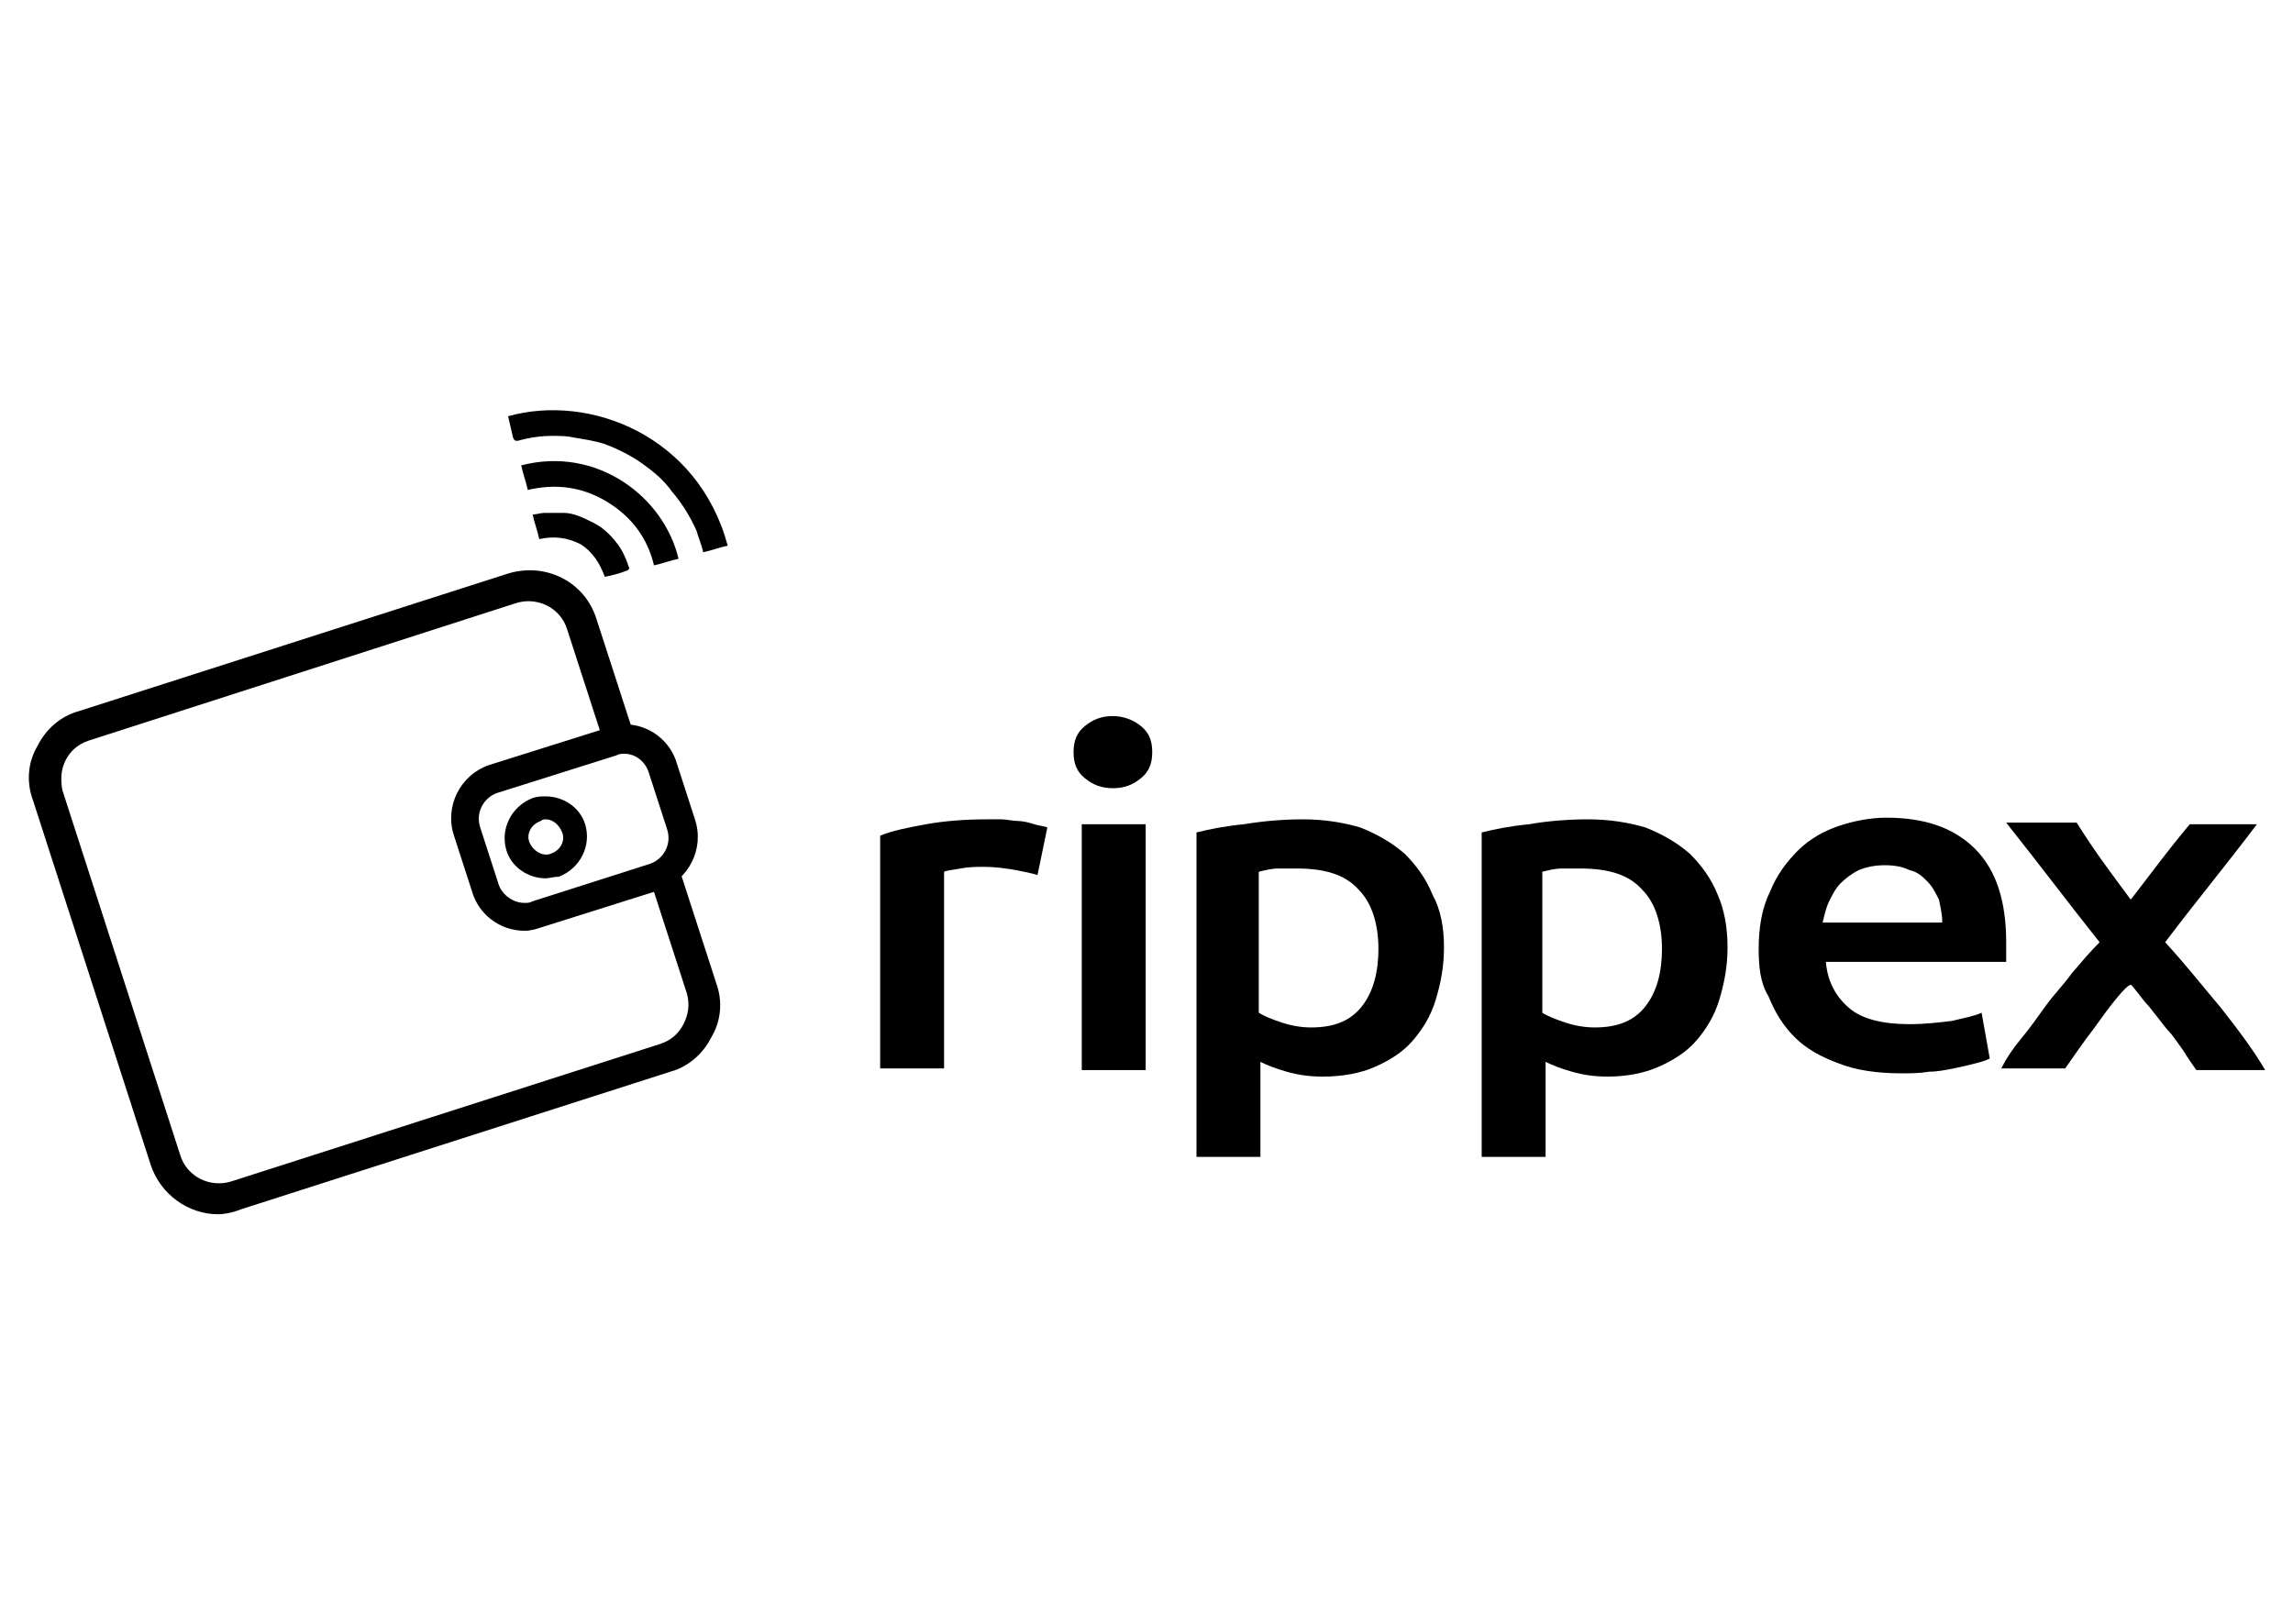
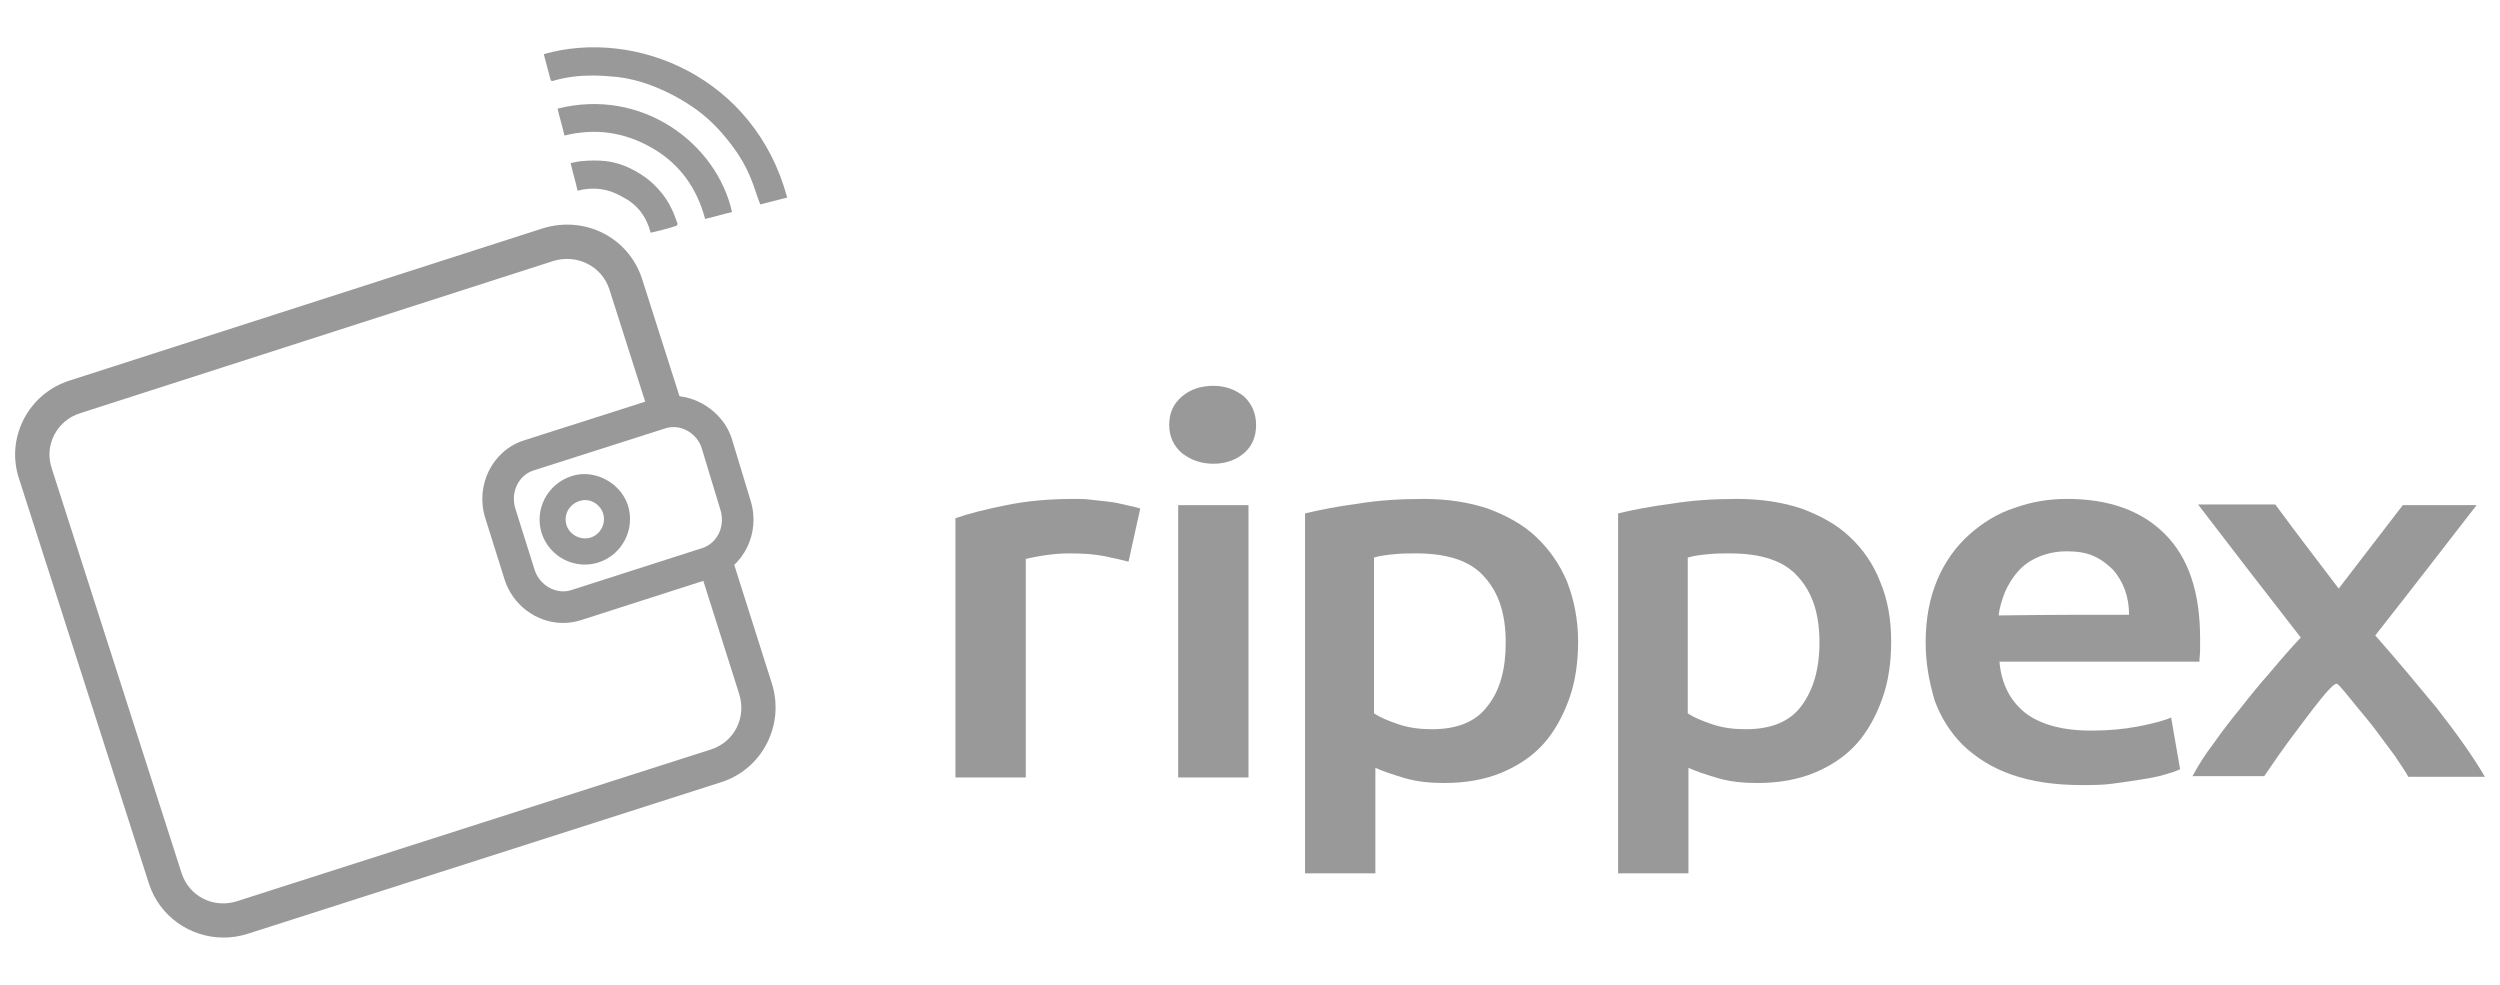
- <svg xmlns="http://www.w3.org/2000/svg" version="1.1" id="Layer_1" x="0px" y="0px" viewBox="0 0 139.9 99.1" enable-background="new 0 0 139.9 99.1" xml:space="preserve">
-   <g>
-     <rect x="0" y="0" fill="none" width="139.9" height="99.1" />
+ <svg xmlns="http://www.w3.org/2000/svg" version="1.1" x="0px" y="0px" viewBox="0 0 660 260" style="enable-background:new 0 0 660 260;" xml:space="preserve">
+   <g id="rippex.logo.grayscale">
    <g>
      <g>
        <g>
+           <path style="fill:#999999;" d="M297.93,148.279c-1.456-0.364-3.641-0.91-6.372-1.456c-2.731-0.546-5.825-0.728-9.466-0.728      c-2.002,0-4.187,0.182-6.554,0.546c-2.367,0.364-3.823,0.728-4.733,0.91v57.708h-18.568V136.81      c3.641-1.274,8.01-2.367,13.471-3.459c5.279-1.092,11.287-1.638,17.84-1.638c1.274,0,2.731,0,4.187,0.182      c1.638,0.182,3.277,0.364,4.915,0.546c1.638,0.182,3.277,0.546,4.733,0.91c1.456,0.364,2.731,0.546,3.641,0.91L297.93,148.279z" />
+         </g>
+       </g>
+       <g>
+         <g>
+           <path style="fill:#999999;" d="M331.608,112.234c0,3.095-1.092,5.643-3.277,7.464s-4.915,2.731-8.01,2.731      s-5.825-0.91-8.192-2.731c-2.185-1.82-3.459-4.369-3.459-7.464c0-3.277,1.092-5.643,3.459-7.646      c2.185-1.82,4.915-2.731,8.192-2.731c3.095,0,5.643,0.91,8.01,2.731C330.515,106.591,331.608,109.14,331.608,112.234z       M329.605,205.258h-18.568v-71.907h18.568V205.258z" />
+         </g>
+       </g>
+       <g>
+         <g>
+           <path style="fill:#999999;" d="M416.622,169.396c0,5.461-0.728,10.558-2.367,15.11c-1.638,4.551-3.823,8.556-6.736,11.833      c-2.913,3.277-6.736,5.825-11.105,7.646c-4.369,1.82-9.466,2.731-15.11,2.731c-3.823,0-7.282-0.364-10.376-1.274      c-3.095-0.91-5.825-1.82-7.828-2.731v27.853h-18.568v-95.027c3.823-0.91,8.374-1.82,13.835-2.549      c5.461-0.91,11.287-1.274,17.476-1.274c6.372,0,12.015,0.91,16.93,2.549c4.915,1.82,9.284,4.187,12.743,7.464      c3.459,3.277,6.19,7.1,8.192,11.833C415.53,158.291,416.622,163.571,416.622,169.396z M397.507,169.578      c0-7.464-1.82-13.107-5.643-17.294c-3.641-4.187-9.648-6.189-18.022-6.189c-1.82,0-3.459,0-5.461,0.182      c-1.82,0.182-3.823,0.364-5.643,0.91v41.142c1.638,1.092,3.823,2.002,6.553,2.913s5.643,1.274,8.738,1.274      c6.736,0,11.651-2.002,14.745-6.189C396.051,182.139,397.507,176.678,397.507,169.578z" />
+         </g>
+       </g>
+       <g>
+         <g>
+           <path style="fill:#999999;" d="M499.269,169.396c0,5.461-0.728,10.558-2.367,15.11c-1.638,4.551-3.823,8.556-6.736,11.833      c-2.913,3.277-6.736,5.825-11.105,7.646c-4.369,1.82-9.466,2.731-15.11,2.731c-3.823,0-7.282-0.364-10.376-1.274      c-3.095-0.91-5.825-1.82-7.828-2.731v27.853H427.18v-95.027c3.823-0.91,8.374-1.82,14.017-2.549      c5.461-0.91,11.287-1.274,17.476-1.274c6.372,0,12.015,0.91,16.93,2.549c4.915,1.82,9.284,4.187,12.743,7.464      c3.459,3.277,6.19,7.1,8.01,11.833C498.359,158.291,499.269,163.571,499.269,169.396z M480.337,169.578      c0-7.464-1.82-13.107-5.643-17.294c-3.641-4.187-9.648-6.189-18.022-6.189c-1.638,0-3.459,0-5.461,0.182      c-1.82,0.182-3.823,0.364-5.643,0.91v41.142c1.638,1.092,3.823,2.002,6.554,2.913s5.643,1.274,8.738,1.274      c6.736,0,11.651-2.002,14.745-6.189C478.699,182.139,480.337,176.678,480.337,169.578z" />
+         </g>
+       </g>
+       <g>
+         <g>
          <g>
-             <path d="M63.3,53.4c-0.3-0.1-0.8-0.2-1.3-0.3c-0.6-0.1-1.2-0.2-2-0.2c-0.4,0-0.9,0-1.4,0.1c-0.5,0.1-0.8,0.1-1,0.2v12h-3.9V51       c0.7-0.3,1.7-0.5,2.8-0.7c1.1-0.2,2.4-0.3,3.7-0.3c0.3,0,0.6,0,0.9,0c0.3,0,0.7,0.1,1,0.1c0.3,0,0.7,0.1,1,0.2       c0.3,0.1,0.6,0.1,0.8,0.2L63.3,53.4z" />
+             <path style="fill:#999999;" d="M508.372,169.578c0-6.372,1.092-11.833,3.095-16.566c2.002-4.733,4.915-8.738,8.374-11.833       c3.459-3.095,7.464-5.643,12.015-7.1c4.551-1.638,9.102-2.367,13.835-2.367c11.105,0,19.661,3.095,25.85,9.284       c6.19,6.189,9.284,15.292,9.284,27.489c0,0.91,0,2.002,0,3.095c0,1.092-0.182,2.185-0.182,3.095c-17.658,0-35.134,0-52.793,0       c0.546,5.825,2.731,10.194,6.736,13.471c4.005,3.095,9.83,4.733,17.476,4.733c4.551,0,8.556-0.364,12.379-1.092       c3.641-0.728,6.736-1.456,8.738-2.367c0.91,5.461,1.456,8.192,2.367,13.653c-1.092,0.546-2.367,0.91-4.187,1.456       c-1.82,0.546-3.823,0.91-6.19,1.274c-2.185,0.364-4.733,0.728-7.464,1.092c-2.731,0.364-5.279,0.364-8.192,0.364       c-7.1,0-13.107-0.91-18.386-2.731c-5.279-1.82-9.466-4.551-12.925-7.828c-3.277-3.277-5.825-7.282-7.464-11.833       C509.282,179.954,508.372,175.039,508.372,169.578z M562.074,162.296c0-2.367-0.364-4.551-1.092-6.554       c-0.728-2.002-1.82-3.823-3.095-5.279c-1.456-1.456-3.095-2.731-5.097-3.641s-4.369-1.274-7.1-1.274       c-2.913,0-5.279,0.546-7.464,1.456c-2.185,0.91-4.005,2.185-5.461,3.823c-1.456,1.638-2.549,3.459-3.459,5.461       c-0.728,2.002-1.456,4.005-1.638,6.189C541.504,162.296,548.239,162.296,562.074,162.296z" />
          </g>
+         </g>
+         <g>
          <g>
-             <path d="M70.3,45.9c0,0.7-0.2,1.2-0.7,1.6c-0.5,0.4-1,0.6-1.7,0.6c-0.7,0-1.2-0.2-1.7-0.6c-0.5-0.4-0.7-0.9-0.7-1.6       c0-0.7,0.2-1.2,0.7-1.6c0.5-0.4,1-0.6,1.7-0.6c0.6,0,1.2,0.2,1.7,0.6C70.1,44.7,70.3,45.2,70.3,45.9z M69.9,65.3H66v-15h3.9       V65.3z" />
-           </g>
-           <g>
-             <path d="M88.1,57.8c0,1.2-0.2,2.2-0.5,3.2c-0.3,1-0.8,1.8-1.4,2.5c-0.6,0.7-1.4,1.2-2.3,1.6c-0.9,0.4-2,0.6-3.2,0.6       c-0.8,0-1.5-0.1-2.2-0.3c-0.7-0.2-1.2-0.4-1.6-0.6v5.8H73V50.8c0.8-0.2,1.8-0.4,2.9-0.5c1.2-0.2,2.4-0.3,3.6-0.3       c1.3,0,2.5,0.2,3.5,0.5c1,0.4,1.9,0.9,2.7,1.6c0.7,0.7,1.3,1.5,1.7,2.5C87.9,55.5,88.1,56.6,88.1,57.8z M84.1,57.9       c0-1.5-0.4-2.8-1.2-3.6c-0.8-0.9-2-1.3-3.8-1.3c-0.4,0-0.7,0-1.1,0c-0.4,0-0.8,0.1-1.2,0.2v8.6c0.3,0.2,0.8,0.4,1.4,0.6       c0.6,0.2,1.2,0.3,1.8,0.3c1.4,0,2.4-0.4,3.1-1.3C83.8,60.5,84.1,59.3,84.1,57.9z" />
-           </g>
-           <g>
-             <path d="M105.4,57.8c0,1.2-0.2,2.2-0.5,3.2c-0.3,1-0.8,1.8-1.4,2.5c-0.6,0.7-1.4,1.2-2.3,1.6c-0.9,0.4-2,0.6-3.1,0.6       c-0.8,0-1.5-0.1-2.2-0.3c-0.7-0.2-1.2-0.4-1.6-0.6v5.8h-3.9V50.8c0.8-0.2,1.8-0.4,2.9-0.5c1.1-0.2,2.4-0.3,3.6-0.3       c1.3,0,2.5,0.2,3.5,0.5c1,0.4,1.9,0.9,2.7,1.6c0.7,0.7,1.3,1.5,1.7,2.5C105.2,55.5,105.4,56.6,105.4,57.8z M101.4,57.9       c0-1.5-0.4-2.8-1.2-3.6c-0.8-0.9-2-1.3-3.8-1.3c-0.4,0-0.7,0-1.1,0c-0.4,0-0.8,0.1-1.2,0.2v8.6c0.3,0.2,0.8,0.4,1.4,0.6       c0.6,0.2,1.2,0.3,1.8,0.3c1.4,0,2.4-0.4,3.1-1.3C101.1,60.5,101.4,59.3,101.4,57.9z" />
-           </g>
-           <g>
-             <path d="M107.3,57.9c0-1.3,0.2-2.5,0.7-3.5c0.4-1,1-1.8,1.7-2.5c0.7-0.7,1.6-1.2,2.5-1.5c0.9-0.3,1.9-0.5,2.9-0.5       c2.3,0,4.1,0.6,5.4,1.9c1.3,1.3,1.9,3.2,1.9,5.7c0,0.2,0,0.4,0,0.6c0,0.2,0,0.5,0,0.6c-3.7,0-7.4,0-11,0       c0.1,1.2,0.6,2.1,1.4,2.8c0.8,0.7,2.1,1,3.7,1c0.9,0,1.8-0.1,2.6-0.2c0.8-0.2,1.4-0.3,1.8-0.5c0.2,1.1,0.3,1.7,0.5,2.8       c-0.2,0.1-0.5,0.2-0.9,0.3c-0.4,0.1-0.8,0.2-1.3,0.3c-0.5,0.1-1,0.2-1.5,0.2c-0.6,0.1-1.1,0.1-1.7,0.1c-1.5,0-2.8-0.2-3.8-0.6       c-1.1-0.4-2-0.9-2.7-1.6c-0.7-0.7-1.2-1.5-1.6-2.5C107.4,60,107.3,59,107.3,57.9z M118.5,56.3c0-0.5-0.1-0.9-0.2-1.4       c-0.2-0.4-0.4-0.8-0.7-1.1c-0.3-0.3-0.6-0.6-1.1-0.7c-0.4-0.2-0.9-0.3-1.5-0.3c-0.6,0-1.1,0.1-1.6,0.3       c-0.4,0.2-0.8,0.5-1.1,0.8c-0.3,0.3-0.5,0.7-0.7,1.1c-0.2,0.4-0.3,0.9-0.4,1.3C114.2,56.3,115.6,56.3,118.5,56.3z" />
-             <path d="M130,54.9c1.4-1.8,2.1-2.8,3.6-4.6c1.6,0,2.4,0,4.1,0c-2.2,2.9-3.4,4.3-5.6,7.2c1.2,1.3,2.3,2.7,3.4,4       c1.1,1.4,2,2.6,2.7,3.8c-1.7,0-2.5,0-4.2,0c-0.2-0.3-0.5-0.7-0.8-1.2c-0.3-0.4-0.6-0.9-1-1.3c-0.4-0.5-0.7-0.9-1.1-1.4       c-0.4-0.4-1-1.3-1.1-1.3c-0.3,0-1.5,1.6-2.2,2.6c-0.7,0.9-1.3,1.8-1.8,2.5c-1.6,0-2.4,0-3.9,0c0.3-0.6,0.7-1.2,1.2-1.8       c0.5-0.6,1-1.3,1.5-2c0.5-0.7,1.1-1.3,1.6-2c0.6-0.7,1.1-1.3,1.7-1.9c-2.3-2.9-3.4-4.4-5.7-7.3c1.7,0,2.6,0,4.3,0       C127.9,52.1,128.6,53,130,54.9z" />
+             <path style="fill:#999999;" d="M617.416,155.379c6.736-8.738,10.194-13.289,16.93-22.027c7.828,0,11.651,0,19.479,0       c-10.741,13.835-16.02,20.753-26.76,34.406c5.643,6.372,10.923,12.743,16.202,19.115c5.097,6.554,9.466,12.561,12.743,18.204       c-8.01,0-12.015,0-20.207,0c-0.91-1.638-2.185-3.459-3.641-5.643c-1.456-2.002-3.095-4.187-4.733-6.372       c-1.638-2.185-3.459-4.369-5.279-6.554s-4.733-6.007-5.279-6.007c-1.456,0-7.1,7.828-10.558,12.379       c-3.459,4.551-6.19,8.556-8.556,12.015c-7.464,0-11.287,0-18.933,0c1.456-2.731,3.277-5.643,5.643-8.738       c2.185-3.095,4.551-6.189,7.1-9.284c2.549-3.277,5.097-6.372,7.828-9.466c2.731-3.277,5.279-6.189,8.01-9.102       c-10.923-14.017-16.384-21.117-27.125-35.134c8.192,0,12.197,0,20.389,0C607.221,142.089,610.68,146.458,617.416,155.379z" />
          </g>
        </g>
      </g>
      <g>
        <g>
-           <path d="M40.4,53.3" />
-         </g>
-         <g>
-           <path d="M13.3,74.1c-1.8,0-3.5-1.2-4.1-3L2,48.8c-0.4-1.1-0.3-2.3,0.3-3.3c0.5-1,1.4-1.8,2.5-2.1L31,35c2.3-0.7,4.7,0.5,5.4,2.8      l2.3,7.1l-1.8,0.6l-2.3-7.1c-0.4-1.3-1.8-2-3.1-1.6L5.4,45.2c-0.6,0.2-1.1,0.6-1.4,1.2c-0.3,0.6-0.3,1.2-0.2,1.8L11,70.5      c0.4,1.3,1.8,2,3.1,1.6l26.2-8.4c0.6-0.2,1.1-0.6,1.4-1.2c0.3-0.6,0.4-1.2,0.2-1.9l-2.3-7.1l1.8-0.6l2.3,7.1      c0.4,1.1,0.3,2.3-0.3,3.3c-0.5,1-1.4,1.8-2.5,2.1l-26.2,8.4C14.2,74,13.7,74.1,13.3,74.1z" />
-         </g>
-         <g>
-           <path d="M32,56.8c-1.5,0-2.8-1-3.2-2.4L27.7,51c-0.6-1.8,0.4-3.7,2.1-4.3l7.3-2.3c0.3-0.1,0.7-0.2,1-0.2c1.5,0,2.8,1,3.2,2.4      l1.1,3.4c0.6,1.8-0.4,3.7-2.1,4.3L33,56.6C32.7,56.7,32.4,56.8,32,56.8z M38.1,46c-0.2,0-0.3,0-0.5,0.1l-7.3,2.3      c-0.8,0.3-1.3,1.2-1,2.1l1.1,3.4c0.2,0.7,0.9,1.2,1.6,1.2c0.2,0,0.3,0,0.5-0.1l7.2-2.3c0.8-0.3,1.3-1.2,1-2.1l-1.1-3.4      C39.4,46.5,38.8,46,38.1,46z" />
-         </g>
-         <g>
-           <path d="M33.3,53.6c-1.1,0-2.1-0.7-2.4-1.7c-0.4-1.3,0.3-2.7,1.6-3.2c0.3-0.1,0.5-0.1,0.8-0.1c1.1,0,2.1,0.7,2.4,1.7      c0.4,1.3-0.3,2.7-1.6,3.2C33.8,53.5,33.5,53.6,33.3,53.6z M33.3,50c-0.1,0-0.2,0-0.3,0.1c-0.6,0.2-0.9,0.8-0.7,1.3      c0.2,0.5,0.8,0.9,1.3,0.7c0.6-0.2,0.9-0.8,0.7-1.3C34.1,50.3,33.7,50,33.3,50z" />
+           <path style="fill:#999999;" d="M188.522,147.915" />
        </g>
      </g>
      <g>
        <g>
-           <path d="M42.9,33.7c0.5-0.1,1-0.3,1.5-0.4C42.6,26.6,36,24,31,25.4c0.1,0.4,0.2,0.9,0.3,1.3c0.1,0.2,0.1,0.2,0.3,0.2      c0.7-0.2,1.4-0.3,2.1-0.3c0.4,0,0.9,0,1.3,0.1c0.6,0.1,1.3,0.2,1.9,0.4c0.8,0.3,1.6,0.7,2.3,1.2c0.7,0.5,1.3,1,1.8,1.7      c0.6,0.7,1.1,1.5,1.5,2.4C42.6,32.8,42.8,33.2,42.9,33.7z M31.8,28.4c0.1,0.5,0.3,1,0.4,1.5c1.7-0.4,3.3-0.2,4.8,0.7      c1.5,0.9,2.5,2.2,2.9,3.9c0.5-0.1,1-0.3,1.5-0.4C40.5,30.3,36.4,27.2,31.8,28.4z M36.9,35.2c0.5-0.1,0.9-0.2,1.4-0.4      c0,0,0.1-0.1,0.1-0.1c-0.2-0.6-0.4-1.1-0.8-1.6c-0.4-0.5-0.8-0.9-1.4-1.2c-0.6-0.3-1.2-0.6-1.8-0.6c-0.4,0-0.8,0-1.2,0      c-0.2,0-0.5,0.1-0.7,0.1c0.1,0.5,0.3,1,0.4,1.5c0.9-0.2,1.7-0.1,2.5,0.3C36.2,33.7,36.6,34.4,36.9,35.2z" />
+           <path style="fill:#999999;" d="M59.026,247.519c-8.781,0-16.933-5.57-19.724-14.302L5.078,126.542      c-1.76-5.175-1.377-10.776,1.112-15.704c2.513-4.984,6.849-8.67,12.203-10.381L143.451,60.23      c11.208-3.341,22.608,2.606,26.085,13.487l10.739,33.681l-8.633,2.754l-10.739-33.681c-1.958-6.151-8.479-9.473-14.772-7.59      L21.159,109.084c-3.038,0.97-5.478,3.038-6.886,5.83c-1.383,2.742-1.593,5.86-0.599,8.788l34.249,106.755      c1.982,6.175,8.436,9.473,14.704,7.441l125.059-40.041c6.175-1.976,9.442-8.436,7.441-14.704l-10.739-33.866l8.633-2.742      l10.739,33.86c3.483,10.912-2.489,22.614-13.314,26.073L65.387,246.524C63.269,247.197,61.132,247.519,59.026,247.519z" />
+         </g>
+       </g>
+       <g>
+         <g>
+           <path style="fill:#999999;" d="M148.632,164.459c-6.954,0-13.296-4.718-15.42-11.468l-5.095-16.21      c-2.711-8.621,1.846-17.816,10.159-20.502l34.78-11.103c8.084-2.606,17.551,2.402,20.163,10.727l4.928,16.241      c2.705,8.578-1.846,17.773-10.165,20.465l-34.595,11.103C151.849,164.206,150.25,164.459,148.632,164.459z M177.805,112.752      c-0.747,0-1.488,0.117-2.205,0.352l-34.78,11.103c-3.958,1.284-6.101,5.805-4.761,10.078l5.095,16.204      c1.291,4.063,5.755,6.583,9.683,5.292l34.595-11.103c3.965-1.284,6.107-5.805,4.761-10.072l-4.928-16.248      C184.233,115.074,181.158,112.752,177.805,112.752z" />
+         </g>
+       </g>
+       <g>
+         <g>
+           <path style="fill:#999999;" d="M154.412,149.045c-5.175,0-9.757-3.31-11.394-8.238c-2.019-6.317,1.513-13.073,7.861-15.105      c5.817-1.964,12.851,1.544,14.877,7.651c2.013,6.268-1.42,13.024-7.633,15.099C156.888,148.848,155.653,149.045,154.412,149.045      z M154.461,132.013c-0.488,0-0.976,0.08-1.445,0.235c-2.81,0.902-4.31,3.718-3.446,6.422c0.84,2.569,3.742,4.057,6.41,3.236      c2.612-0.877,4.076-3.755,3.23-6.41C158.531,133.465,156.573,132.013,154.461,132.013z" />
+         </g>
+       </g>
+       <g>
+         <g>
+           <path style="fill:#999999;" d="M200.718,53.98c2.185-0.546,4.733-1.274,7.1-1.82c-8.556-31.858-40.05-44.783-64.261-37.865      c0.546,2.002,1.092,4.187,1.638,6.189c0.182,0.91,0.364,1.092,1.274,0.728c3.277-0.91,6.554-1.274,10.012-1.274      c2.185,0,4.187,0.182,6.372,0.364c3.095,0.364,6.007,1.092,8.92,2.185c3.823,1.456,7.464,3.277,10.923,5.643      c3.277,2.185,6.19,4.915,8.738,8.01c2.913,3.459,5.279,7.1,6.918,11.287C199.262,49.611,199.808,51.796,200.718,53.98z       M147.198,28.676c0.546,2.367,1.274,4.733,1.82,7.1c8.192-2.002,15.838-0.91,23.12,3.277s11.833,10.558,14.017,18.75      c2.367-0.546,4.733-1.274,7.1-1.82C189.25,37.961,169.589,23.033,147.198,28.676z M171.774,61.444      c2.367-0.546,4.551-1.092,6.736-1.82c0.182,0,0.364-0.364,0.364-0.546c-0.91-2.731-2.002-5.279-3.823-7.646      c-1.82-2.367-4.005-4.369-6.554-5.825c-2.731-1.638-5.461-2.731-8.738-3.095c-1.82-0.182-3.823-0.182-5.825,0      c-1.092,0-2.185,0.364-3.277,0.546c0.546,2.549,1.274,4.733,1.82,7.282c4.187-1.092,8.192-0.546,11.833,1.638      C168.315,53.98,170.681,57.257,171.774,61.444z" />
        </g>
      </g>
    </g>
  </g>
-   <g>
- </g>
-   <g>
- </g>
-   <g>
- </g>
-   <g>
- </g>
-   <g>
- </g>
-   <g>
- </g>
-   <g>
- </g>
-   <g>
- </g>
-   <g>
- </g>
-   <g>
- </g>
-   <g>
- </g>
-   <g>
- </g>
-   <g>
- </g>
-   <g>
- </g>
-   <g>
+   <g id="Layer_1">
</g>
</svg>
